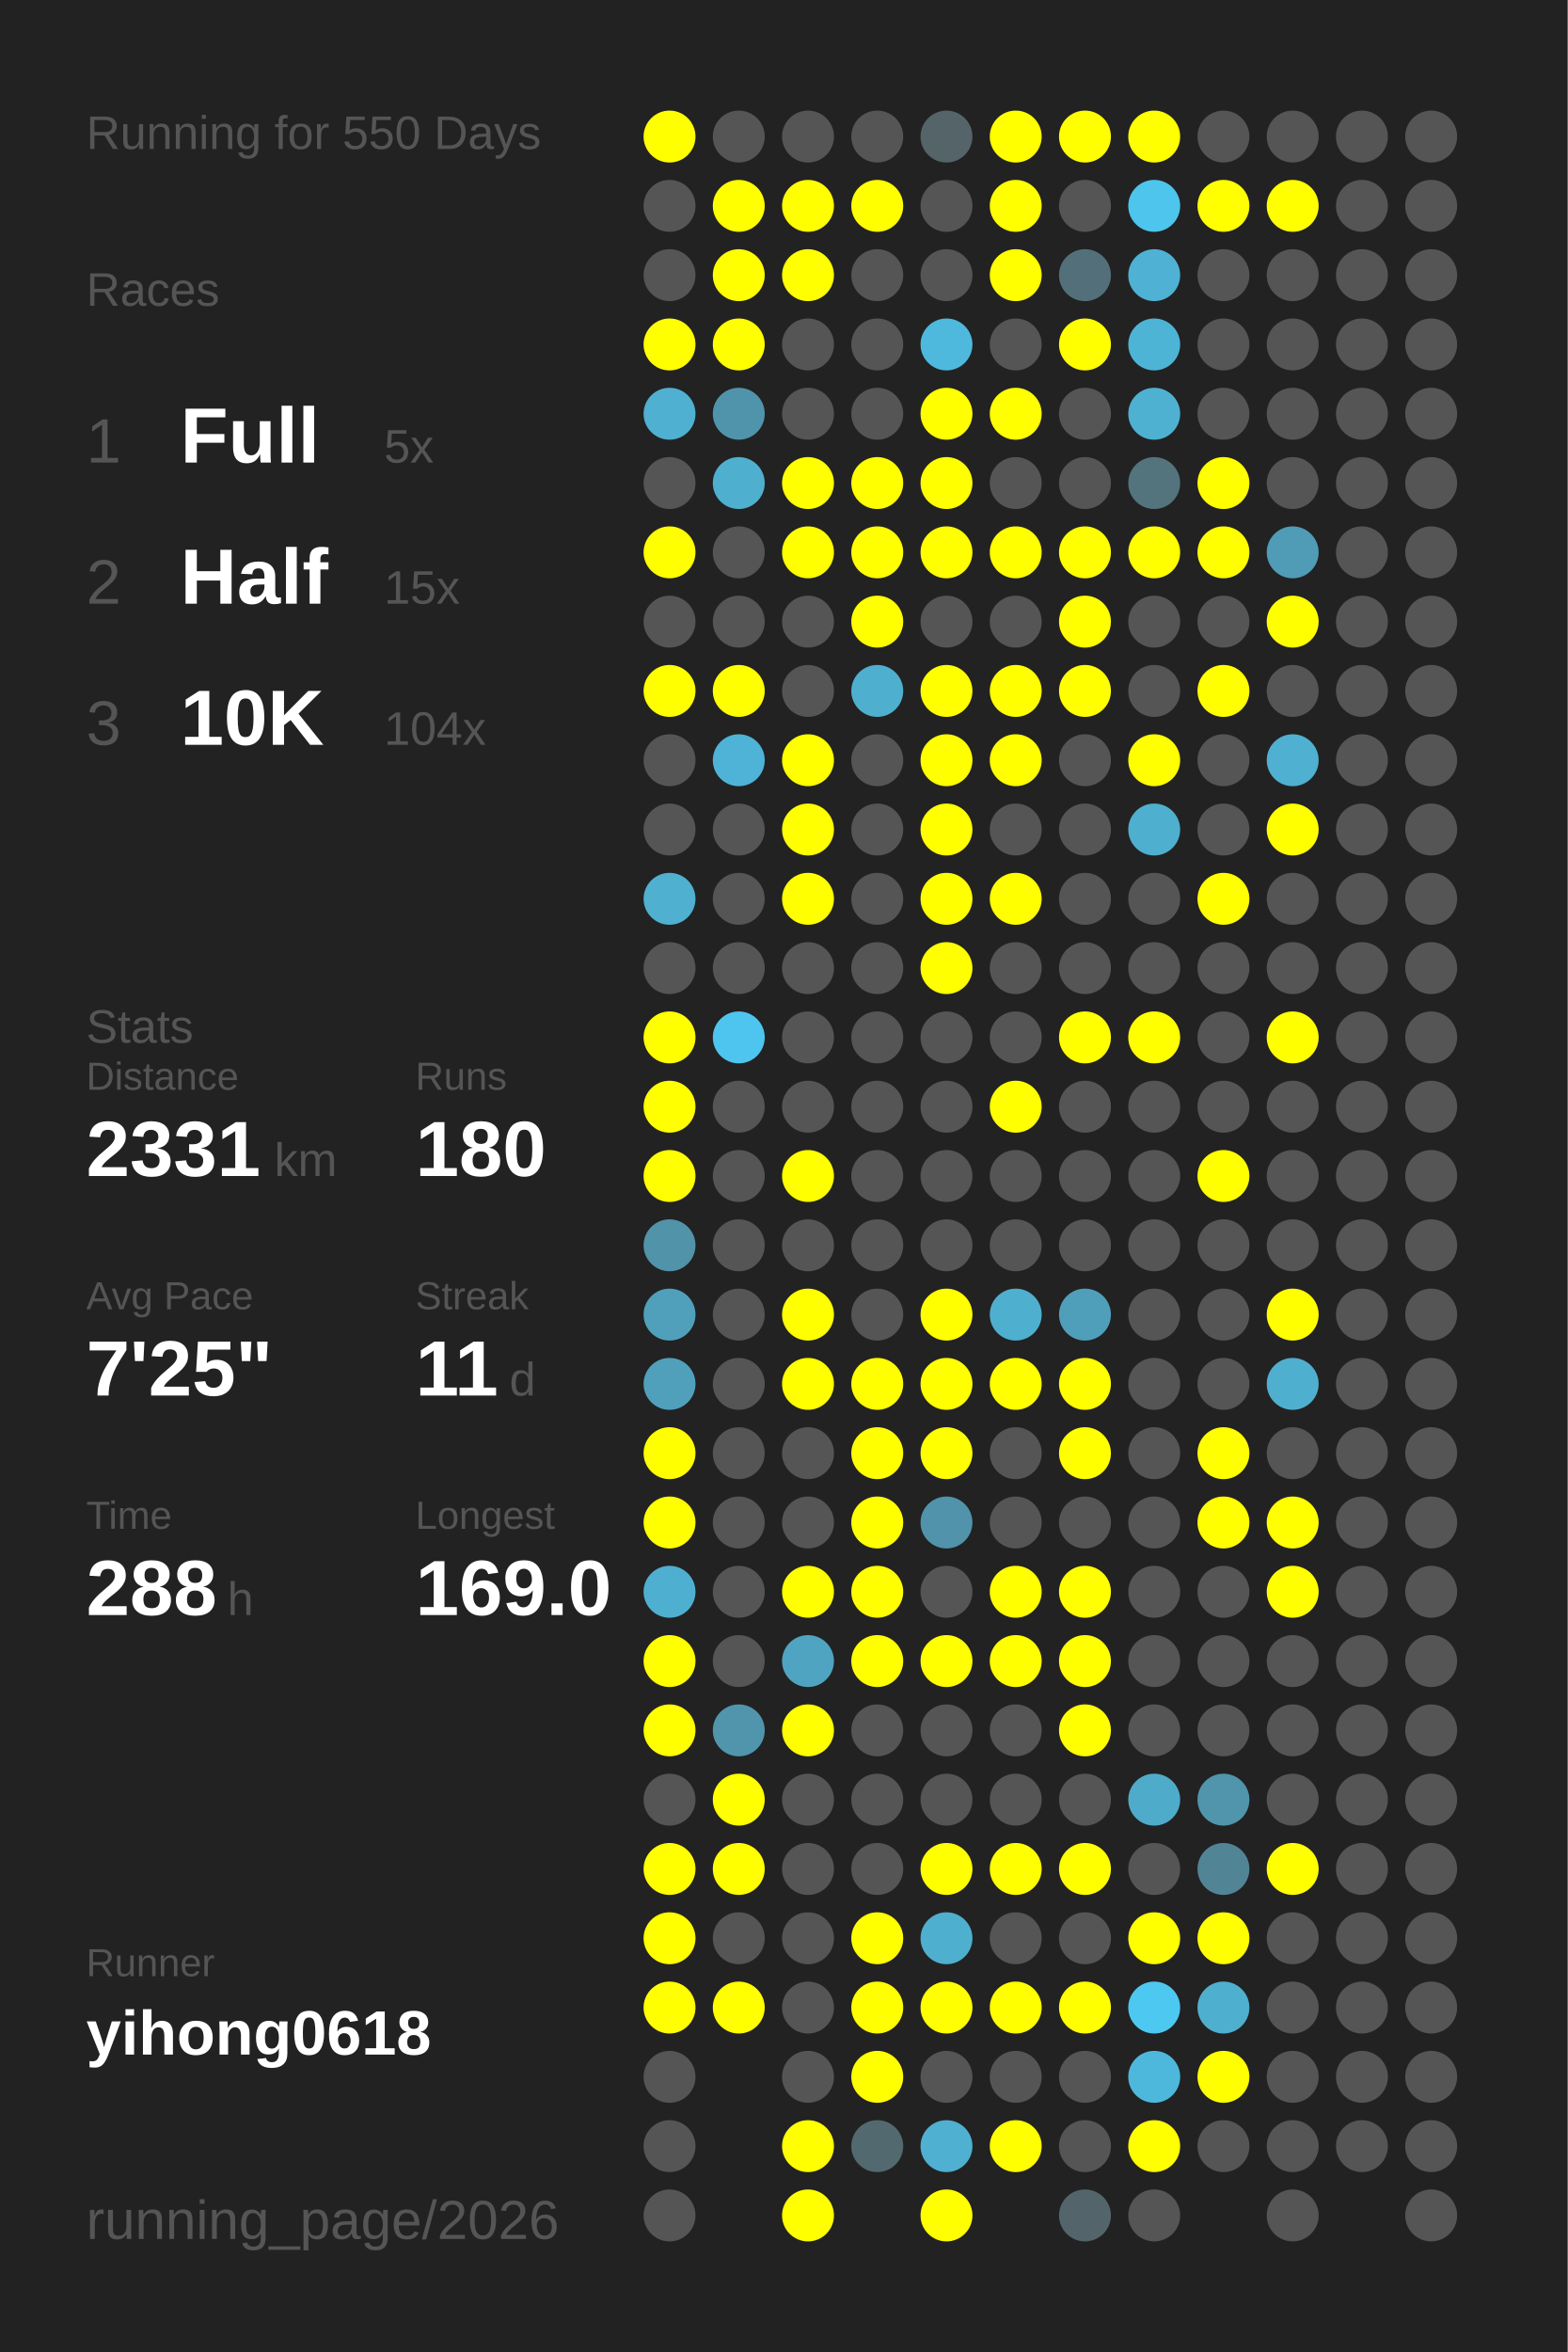
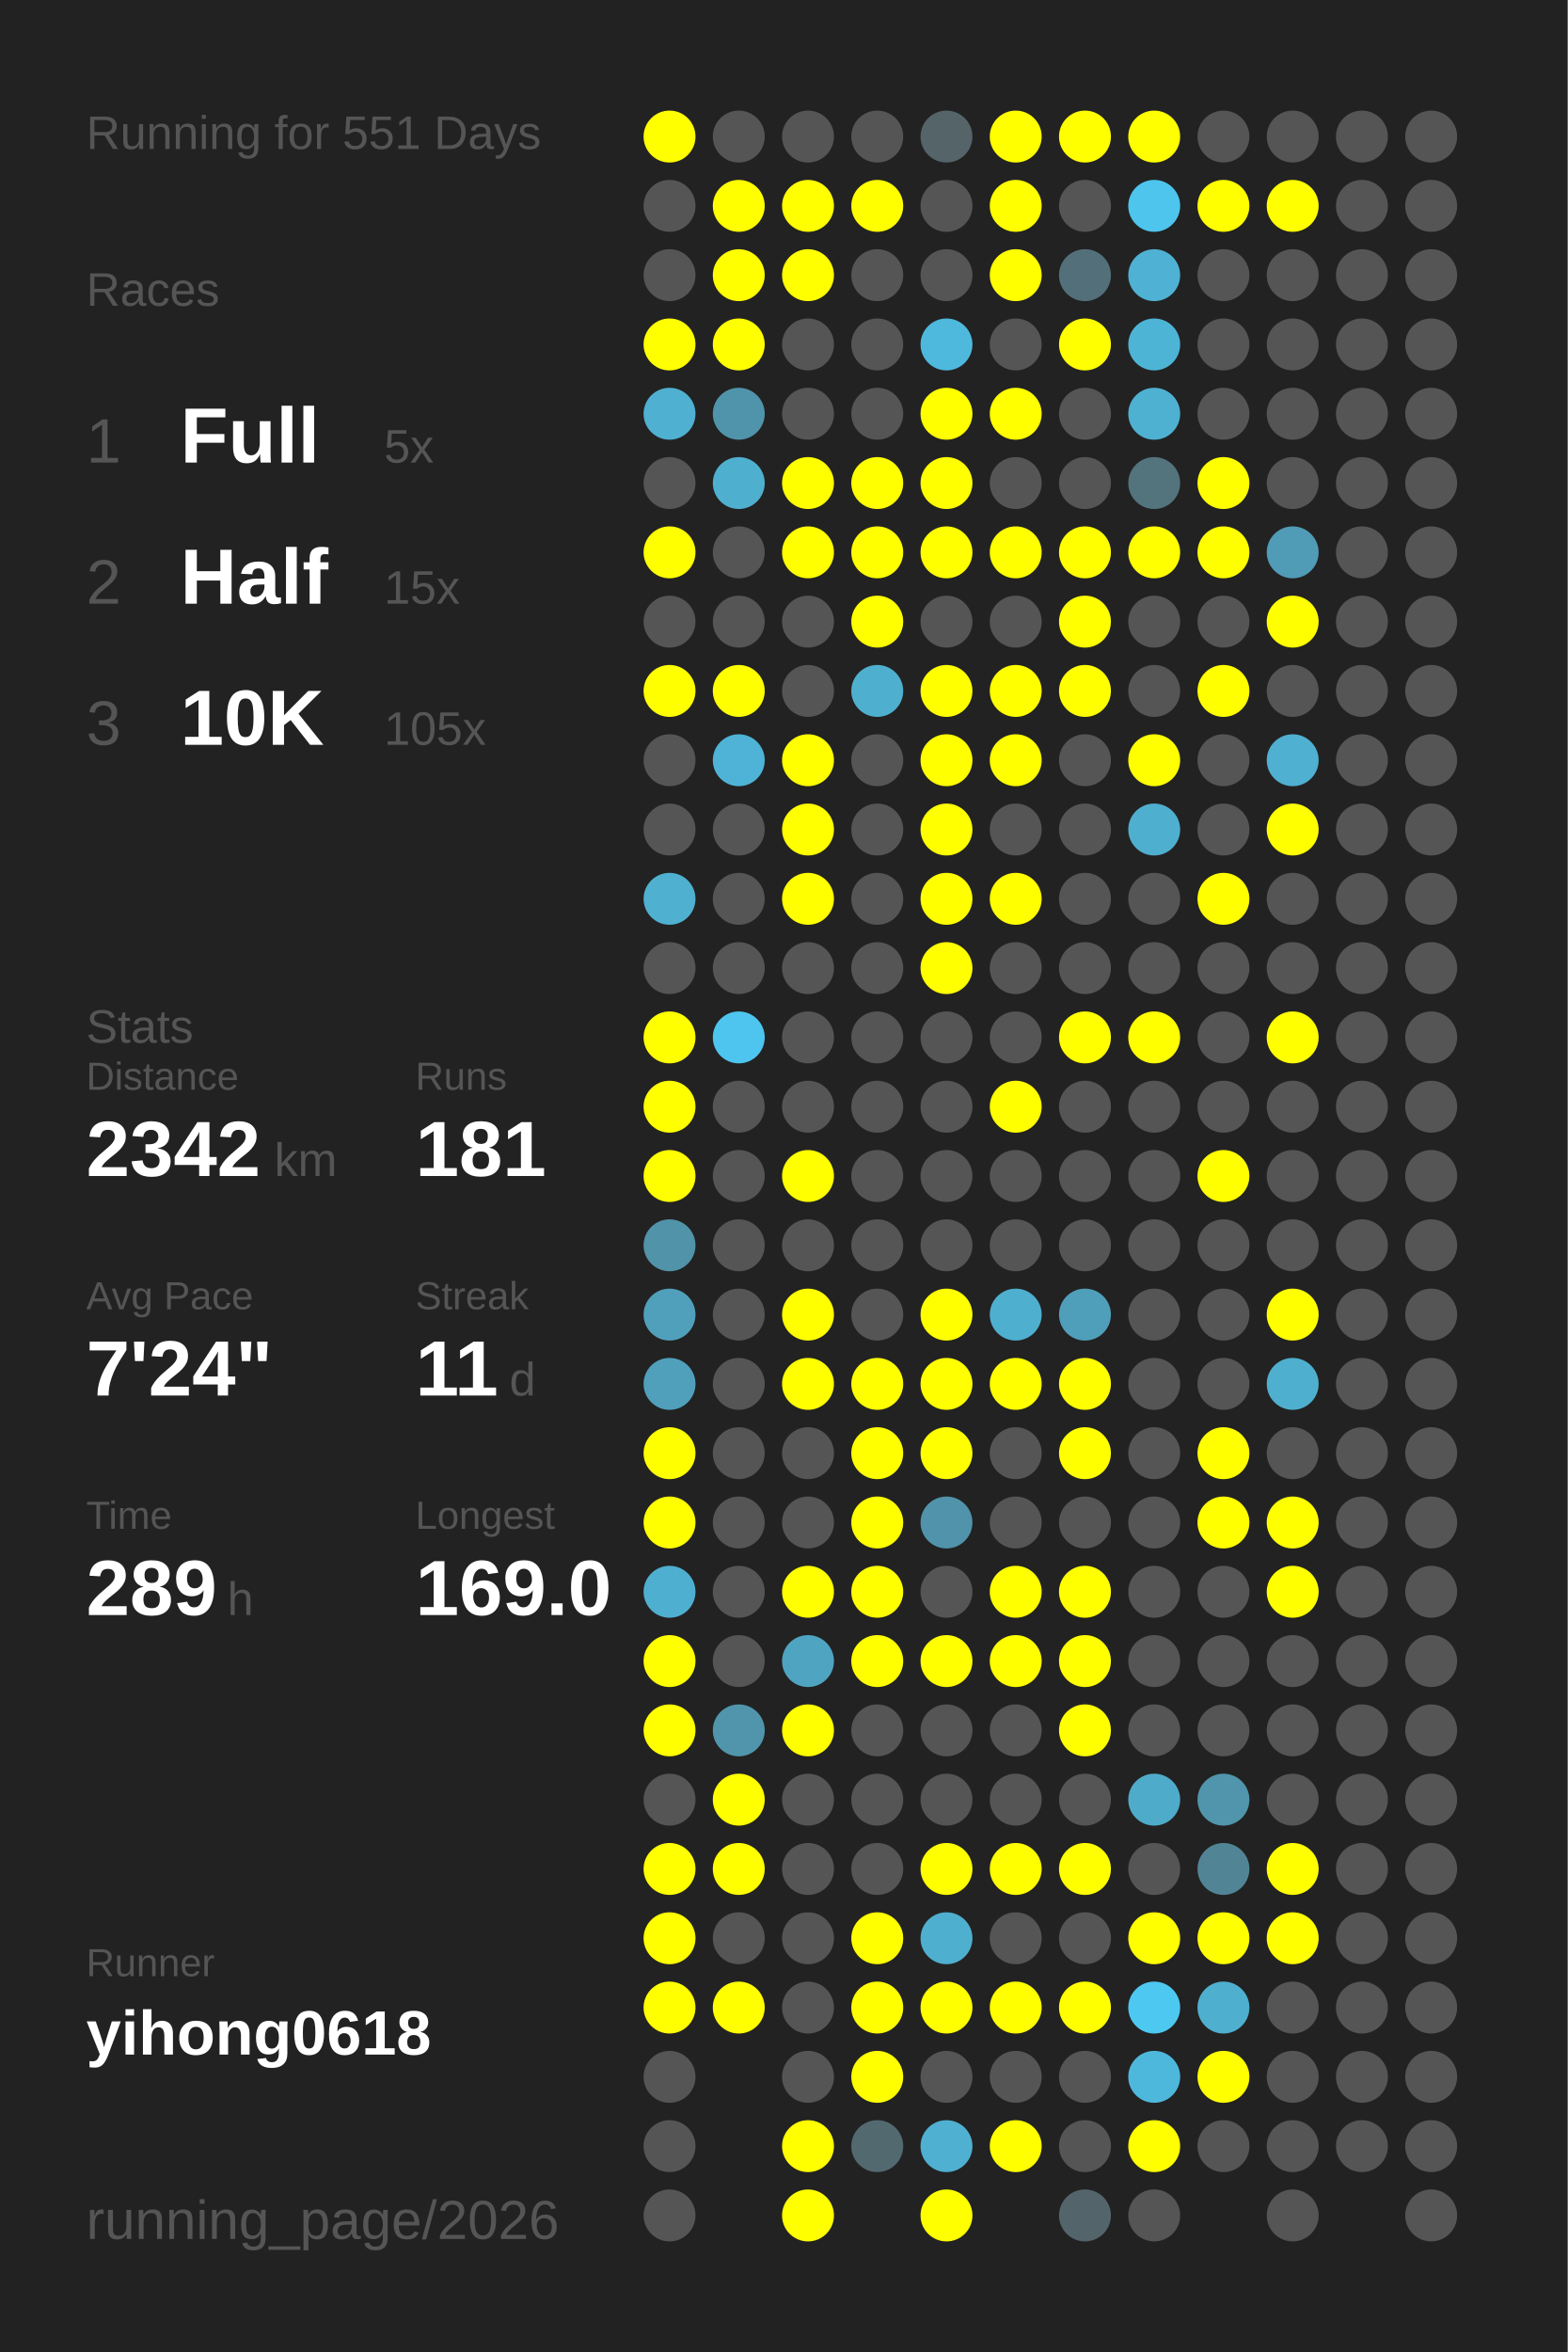
<svg xmlns="http://www.w3.org/2000/svg" baseProfile="full" height="300mm" version="1.1" viewBox="0,0,200,300" width="200mm">
  <defs />
  <rect fill="#222222" height="300" width="200" x="0" y="0" />
-   <text fill="#555555" style="font-size:6px; font-family:Arial;" x="11" y="19">Running for 550 Days</text>
+   <text fill="#555555" style="font-size:6px; font-family:Arial;" x="11" y="19">Running for 551 Days</text>
  <text fill="#555555" style="font-size:6px; font-family:Arial;" x="11" y="39">Races</text>
  <text fill="#555555" style="font-size:8px; font-family:Arial;" x="11" y="59">1</text>
  <text fill="#FFFFFF" style="font-size:10px; font-family:Arial; font-weight:bold;" x="23" y="59">Full</text>
  <text fill="#555555" style="font-size:6px; font-family:Arial;" x="49" y="59">5x</text>
  <text fill="#555555" style="font-size:8px; font-family:Arial;" x="11" y="77">2</text>
  <text fill="#FFFFFF" style="font-size:10px; font-family:Arial; font-weight:bold;" x="23" y="77">Half</text>
  <text fill="#555555" style="font-size:6px; font-family:Arial;" x="49" y="77">15x</text>
  <text fill="#555555" style="font-size:8px; font-family:Arial;" x="11" y="95">3</text>
  <text fill="#FFFFFF" style="font-size:10px; font-family:Arial; font-weight:bold;" x="23" y="95">10K</text>
-   <text fill="#555555" style="font-size:6px; font-family:Arial;" x="49" y="95">104x</text>
+   <text fill="#555555" style="font-size:6px; font-family:Arial;" x="49" y="95">105x</text>
  <text fill="#555555" style="font-size:6px; font-family:Arial;" x="11" y="133">Stats</text>
  <text fill="#555555" style="font-size:5px; font-family:Arial;" x="11" y="139">Distance</text>
-   <text fill="#FFFFFF" style="font-size:10px; font-family:Arial; font-weight:bold;" x="11" y="150">2331</text>
+   <text fill="#FFFFFF" style="font-size:10px; font-family:Arial; font-weight:bold;" x="11" y="150">2342</text>
  <text fill="#555555" style="font-size:6px; font-family:Arial;" x="35" y="150">km</text>
  <text fill="#555555" style="font-size:5px; font-family:Arial;" x="53" y="139">Runs</text>
-   <text fill="#FFFFFF" style="font-size:10px; font-family:Arial; font-weight:bold;" x="53" y="150">180</text>
+   <text fill="#FFFFFF" style="font-size:10px; font-family:Arial; font-weight:bold;" x="53" y="150">181</text>
  <text fill="#555555" style="font-size:5px; font-family:Arial;" x="11" y="167">Avg Pace</text>
-   <text fill="#FFFFFF" style="font-size:10px; font-family:Arial; font-weight:bold;" x="11" y="178">7'25"</text>
+   <text fill="#FFFFFF" style="font-size:10px; font-family:Arial; font-weight:bold;" x="11" y="178">7'24"</text>
  <text fill="#555555" style="font-size:5px; font-family:Arial;" x="53" y="167">Streak</text>
  <text fill="#FFFFFF" style="font-size:10px; font-family:Arial; font-weight:bold;" x="53" y="178">11</text>
  <text fill="#555555" style="font-size:6px; font-family:Arial;" x="65" y="178">d</text>
  <text fill="#555555" style="font-size:5px; font-family:Arial;" x="11" y="195">Time</text>
-   <text fill="#FFFFFF" style="font-size:10px; font-family:Arial; font-weight:bold;" x="11" y="206">288</text>
+   <text fill="#FFFFFF" style="font-size:10px; font-family:Arial; font-weight:bold;" x="11" y="206">289</text>
  <text fill="#555555" style="font-size:6px; font-family:Arial;" x="29" y="206">h</text>
  <text fill="#555555" style="font-size:5px; font-family:Arial;" x="53" y="195">Longest</text>
  <text fill="#FFFFFF" style="font-size:10px; font-family:Arial; font-weight:bold;" x="53" y="206">169.0</text>
  <text fill="#555555" style="font-size:5px; font-family:Arial;" x="11" y="252.065">Runner</text>
  <text fill="#FFFFFF" style="font-size:8px; font-family:Arial; font-weight:bold;" x="11" y="262.065">yihong0618</text>
  <text fill="#555555" style="font-size:7px; font-family:Arial;" x="11" y="285.581">running_page/2026</text>
  <circle cx="85.417" cy="17.419" fill="#FFFF00" r="3.312" />
  <circle cx="85.417" cy="26.258" fill="#555555" r="3.312" />
  <circle cx="85.417" cy="35.097" fill="#555555" r="3.312" />
  <circle cx="85.417" cy="43.935" fill="#FFFF00" r="3.312" />
  <circle cx="85.417" cy="52.774" fill="#4fb0d1" r="3.312" />
  <circle cx="85.417" cy="61.613" fill="#555555" r="3.312" />
  <circle cx="85.417" cy="70.452" fill="#FFFF00" r="3.312" />
  <circle cx="85.417" cy="79.29" fill="#555555" r="3.312" />
  <circle cx="85.417" cy="88.129" fill="#FFFF00" r="3.312" />
  <circle cx="85.417" cy="96.968" fill="#555555" r="3.312" />
  <circle cx="85.417" cy="105.806" fill="#555555" r="3.312" />
  <circle cx="85.417" cy="114.645" fill="#4fb0d0" r="3.312" />
  <circle cx="85.417" cy="123.484" fill="#555555" r="3.312" />
  <circle cx="85.417" cy="132.323" fill="#FFFF00" r="3.312" />
  <circle cx="85.417" cy="141.161" fill="#FFFF00" r="3.312" />
  <circle cx="85.417" cy="150" fill="#FFFF00" r="3.312" />
  <circle cx="85.417" cy="158.839" fill="#5193a9" r="3.312" />
  <circle cx="85.417" cy="167.677" fill="#50a0bb" r="3.312" />
  <circle cx="85.417" cy="176.516" fill="#50a0bc" r="3.312" />
  <circle cx="85.417" cy="185.355" fill="#FFFF00" r="3.312" />
  <circle cx="85.417" cy="194.194" fill="#FFFF00" r="3.312" />
  <circle cx="85.417" cy="203.032" fill="#4fafd0" r="3.312" />
  <circle cx="85.417" cy="211.871" fill="#FFFF00" r="3.312" />
  <circle cx="85.417" cy="220.71" fill="#FFFF00" r="3.312" />
  <circle cx="85.417" cy="229.548" fill="#555555" r="3.312" />
  <circle cx="85.417" cy="238.387" fill="#FFFF00" r="3.312" />
  <circle cx="85.417" cy="247.226" fill="#FFFF00" r="3.312" />
  <circle cx="85.417" cy="256.065" fill="#FFFF00" r="3.312" />
  <circle cx="85.417" cy="264.903" fill="#555555" r="3.312" />
  <circle cx="85.417" cy="273.742" fill="#555555" r="3.312" />
  <circle cx="85.417" cy="282.581" fill="#555555" r="3.312" />
  <circle cx="94.25" cy="17.419" fill="#555555" r="3.312" />
  <circle cx="94.25" cy="26.258" fill="#FFFF00" r="3.312" />
  <circle cx="94.25" cy="35.097" fill="#FFFF00" r="3.312" />
  <circle cx="94.25" cy="43.935" fill="#FFFF00" r="3.312" />
  <circle cx="94.25" cy="52.774" fill="#5094ab" r="3.312" />
  <circle cx="94.25" cy="61.613" fill="#4fafcf" r="3.312" />
  <circle cx="94.25" cy="70.452" fill="#555555" r="3.312" />
  <circle cx="94.25" cy="79.29" fill="#555555" r="3.312" />
  <circle cx="94.25" cy="88.129" fill="#FFFF00" r="3.312" />
  <circle cx="94.25" cy="96.968" fill="#4eb3d6" r="3.312" />
  <circle cx="94.25" cy="105.806" fill="#555555" r="3.312" />
  <circle cx="94.25" cy="114.645" fill="#555555" r="3.312" />
  <circle cx="94.25" cy="123.484" fill="#555555" r="3.312" />
  <circle cx="94.25" cy="132.323" fill="#4dc5ee" r="3.312" />
  <circle cx="94.25" cy="141.161" fill="#555555" r="3.312" />
  <circle cx="94.25" cy="150" fill="#555555" r="3.312" />
  <circle cx="94.25" cy="158.839" fill="#555555" r="3.312" />
  <circle cx="94.25" cy="167.677" fill="#555555" r="3.312" />
  <circle cx="94.25" cy="176.516" fill="#555555" r="3.312" />
  <circle cx="94.25" cy="185.355" fill="#555555" r="3.312" />
  <circle cx="94.25" cy="194.194" fill="#555555" r="3.312" />
  <circle cx="94.25" cy="203.032" fill="#555555" r="3.312" />
  <circle cx="94.25" cy="211.871" fill="#555555" r="3.312" />
  <circle cx="94.25" cy="220.71" fill="#5095ac" r="3.312" />
  <circle cx="94.25" cy="229.548" fill="#FFFF00" r="3.312" />
  <circle cx="94.25" cy="238.387" fill="#FFFF00" r="3.312" />
  <circle cx="94.25" cy="247.226" fill="#555555" r="3.312" />
  <circle cx="94.25" cy="256.065" fill="#FFFF00" r="3.312" />
  <circle cx="103.083" cy="17.419" fill="#555555" r="3.312" />
  <circle cx="103.083" cy="26.258" fill="#FFFF00" r="3.312" />
  <circle cx="103.083" cy="35.097" fill="#FFFF00" r="3.312" />
  <circle cx="103.083" cy="43.935" fill="#555555" r="3.312" />
  <circle cx="103.083" cy="52.774" fill="#555555" r="3.312" />
  <circle cx="103.083" cy="61.613" fill="#FFFF00" r="3.312" />
  <circle cx="103.083" cy="70.452" fill="#FFFF00" r="3.312" />
  <circle cx="103.083" cy="79.29" fill="#555555" r="3.312" />
  <circle cx="103.083" cy="88.129" fill="#555555" r="3.312" />
  <circle cx="103.083" cy="96.968" fill="#FFFF00" r="3.312" />
  <circle cx="103.083" cy="105.806" fill="#FFFF00" r="3.312" />
  <circle cx="103.083" cy="114.645" fill="#FFFF00" r="3.312" />
  <circle cx="103.083" cy="123.484" fill="#555555" r="3.312" />
  <circle cx="103.083" cy="132.323" fill="#555555" r="3.312" />
  <circle cx="103.083" cy="141.161" fill="#555555" r="3.312" />
  <circle cx="103.083" cy="150" fill="#FFFF00" r="3.312" />
  <circle cx="103.083" cy="158.839" fill="#555555" r="3.312" />
  <circle cx="103.083" cy="167.677" fill="#FFFF00" r="3.312" />
  <circle cx="103.083" cy="176.516" fill="#FFFF00" r="3.312" />
  <circle cx="103.083" cy="185.355" fill="#555555" r="3.312" />
  <circle cx="103.083" cy="194.194" fill="#555555" r="3.312" />
  <circle cx="103.083" cy="203.032" fill="#FFFF00" r="3.312" />
  <circle cx="103.083" cy="211.871" fill="#4fa4c1" r="3.312" />
  <circle cx="103.083" cy="220.71" fill="#FFFF00" r="3.312" />
  <circle cx="103.083" cy="229.548" fill="#555555" r="3.312" />
  <circle cx="103.083" cy="238.387" fill="#555555" r="3.312" />
  <circle cx="103.083" cy="247.226" fill="#555555" r="3.312" />
  <circle cx="103.083" cy="256.065" fill="#555555" r="3.312" />
  <circle cx="103.083" cy="264.903" fill="#555555" r="3.312" />
  <circle cx="103.083" cy="273.742" fill="#FFFF00" r="3.312" />
  <circle cx="103.083" cy="282.581" fill="#FFFF00" r="3.312" />
  <circle cx="111.917" cy="17.419" fill="#555555" r="3.312" />
  <circle cx="111.917" cy="26.258" fill="#FFFF00" r="3.312" />
  <circle cx="111.917" cy="35.097" fill="#555555" r="3.312" />
  <circle cx="111.917" cy="43.935" fill="#555555" r="3.312" />
  <circle cx="111.917" cy="52.774" fill="#555555" r="3.312" />
  <circle cx="111.917" cy="61.613" fill="#FFFF00" r="3.312" />
  <circle cx="111.917" cy="70.452" fill="#FFFF00" r="3.312" />
  <circle cx="111.917" cy="79.29" fill="#FFFF00" r="3.312" />
  <circle cx="111.917" cy="88.129" fill="#4fafcf" r="3.312" />
  <circle cx="111.917" cy="96.968" fill="#555555" r="3.312" />
  <circle cx="111.917" cy="105.806" fill="#555555" r="3.312" />
  <circle cx="111.917" cy="114.645" fill="#555555" r="3.312" />
  <circle cx="111.917" cy="123.484" fill="#555555" r="3.312" />
  <circle cx="111.917" cy="132.323" fill="#555555" r="3.312" />
  <circle cx="111.917" cy="141.161" fill="#555555" r="3.312" />
  <circle cx="111.917" cy="150" fill="#555555" r="3.312" />
  <circle cx="111.917" cy="158.839" fill="#555555" r="3.312" />
  <circle cx="111.917" cy="167.677" fill="#555555" r="3.312" />
  <circle cx="111.917" cy="176.516" fill="#FFFF00" r="3.312" />
  <circle cx="111.917" cy="185.355" fill="#FFFF00" r="3.312" />
  <circle cx="111.917" cy="194.194" fill="#FFFF00" r="3.312" />
  <circle cx="111.917" cy="203.032" fill="#FFFF00" r="3.312" />
  <circle cx="111.917" cy="211.871" fill="#FFFF00" r="3.312" />
  <circle cx="111.917" cy="220.71" fill="#555555" r="3.312" />
  <circle cx="111.917" cy="229.548" fill="#555555" r="3.312" />
  <circle cx="111.917" cy="238.387" fill="#555555" r="3.312" />
  <circle cx="111.917" cy="247.226" fill="#FFFF00" r="3.312" />
  <circle cx="111.917" cy="256.065" fill="#FFFF00" r="3.312" />
  <circle cx="111.917" cy="264.903" fill="#FFFF00" r="3.312" />
  <circle cx="111.917" cy="273.742" fill="#536970" r="3.312" />
  <circle cx="120.75" cy="17.419" fill="#546469" r="3.312" />
  <circle cx="120.75" cy="26.258" fill="#555555" r="3.312" />
  <circle cx="120.75" cy="35.097" fill="#555555" r="3.312" />
  <circle cx="120.75" cy="43.935" fill="#4eb9dd" r="3.312" />
  <circle cx="120.75" cy="52.774" fill="#FFFF00" r="3.312" />
  <circle cx="120.75" cy="61.613" fill="#FFFF00" r="3.312" />
  <circle cx="120.75" cy="70.452" fill="#FFFF00" r="3.312" />
  <circle cx="120.75" cy="79.29" fill="#555555" r="3.312" />
  <circle cx="120.75" cy="88.129" fill="#FFFF00" r="3.312" />
  <circle cx="120.75" cy="96.968" fill="#FFFF00" r="3.312" />
  <circle cx="120.75" cy="105.806" fill="#FFFF00" r="3.312" />
  <circle cx="120.75" cy="114.645" fill="#FFFF00" r="3.312" />
  <circle cx="120.75" cy="123.484" fill="#FFFF00" r="3.312" />
  <circle cx="120.75" cy="132.323" fill="#555555" r="3.312" />
  <circle cx="120.75" cy="141.161" fill="#555555" r="3.312" />
  <circle cx="120.75" cy="150" fill="#555555" r="3.312" />
  <circle cx="120.75" cy="158.839" fill="#555555" r="3.312" />
  <circle cx="120.75" cy="167.677" fill="#FFFF00" r="3.312" />
  <circle cx="120.75" cy="176.516" fill="#FFFF00" r="3.312" />
  <circle cx="120.75" cy="185.355" fill="#FFFF00" r="3.312" />
  <circle cx="120.75" cy="194.194" fill="#5093aa" r="3.312" />
  <circle cx="120.75" cy="203.032" fill="#555555" r="3.312" />
  <circle cx="120.75" cy="211.871" fill="#FFFF00" r="3.312" />
  <circle cx="120.75" cy="220.71" fill="#555555" r="3.312" />
  <circle cx="120.75" cy="229.548" fill="#555555" r="3.312" />
  <circle cx="120.75" cy="238.387" fill="#FFFF00" r="3.312" />
  <circle cx="120.75" cy="247.226" fill="#4fafcf" r="3.312" />
  <circle cx="120.75" cy="256.065" fill="#FFFF00" r="3.312" />
  <circle cx="120.75" cy="264.903" fill="#555555" r="3.312" />
  <circle cx="120.75" cy="273.742" fill="#4fb0d1" r="3.312" />
  <circle cx="120.75" cy="282.581" fill="#FFFF00" r="3.312" />
  <circle cx="129.583" cy="17.419" fill="#FFFF00" r="3.312" />
  <circle cx="129.583" cy="26.258" fill="#FFFF00" r="3.312" />
  <circle cx="129.583" cy="35.097" fill="#FFFF00" r="3.312" />
  <circle cx="129.583" cy="43.935" fill="#555555" r="3.312" />
  <circle cx="129.583" cy="52.774" fill="#FFFF00" r="3.312" />
  <circle cx="129.583" cy="61.613" fill="#555555" r="3.312" />
  <circle cx="129.583" cy="70.452" fill="#FFFF00" r="3.312" />
  <circle cx="129.583" cy="79.29" fill="#555555" r="3.312" />
  <circle cx="129.583" cy="88.129" fill="#FFFF00" r="3.312" />
  <circle cx="129.583" cy="96.968" fill="#FFFF00" r="3.312" />
  <circle cx="129.583" cy="105.806" fill="#555555" r="3.312" />
  <circle cx="129.583" cy="114.645" fill="#FFFF00" r="3.312" />
  <circle cx="129.583" cy="123.484" fill="#555555" r="3.312" />
  <circle cx="129.583" cy="132.323" fill="#555555" r="3.312" />
  <circle cx="129.583" cy="141.161" fill="#FFFF00" r="3.312" />
  <circle cx="129.583" cy="150" fill="#555555" r="3.312" />
  <circle cx="129.583" cy="158.839" fill="#555555" r="3.312" />
  <circle cx="129.583" cy="167.677" fill="#4fafcf" r="3.312" />
  <circle cx="129.583" cy="176.516" fill="#FFFF00" r="3.312" />
  <circle cx="129.583" cy="185.355" fill="#555555" r="3.312" />
  <circle cx="129.583" cy="194.194" fill="#555555" r="3.312" />
  <circle cx="129.583" cy="203.032" fill="#FFFF00" r="3.312" />
  <circle cx="129.583" cy="211.871" fill="#FFFF00" r="3.312" />
  <circle cx="129.583" cy="220.71" fill="#555555" r="3.312" />
  <circle cx="129.583" cy="229.548" fill="#555555" r="3.312" />
  <circle cx="129.583" cy="238.387" fill="#FFFF00" r="3.312" />
  <circle cx="129.583" cy="247.226" fill="#555555" r="3.312" />
  <circle cx="129.583" cy="256.065" fill="#FFFF00" r="3.312" />
  <circle cx="129.583" cy="264.903" fill="#555555" r="3.312" />
  <circle cx="129.583" cy="273.742" fill="#FFFF00" r="3.312" />
  <circle cx="138.417" cy="17.419" fill="#FFFF00" r="3.312" />
  <circle cx="138.417" cy="26.258" fill="#555555" r="3.312" />
  <circle cx="138.417" cy="35.097" fill="#53707a" r="3.312" />
  <circle cx="138.417" cy="43.935" fill="#FFFF00" r="3.312" />
  <circle cx="138.417" cy="52.774" fill="#555555" r="3.312" />
  <circle cx="138.417" cy="61.613" fill="#555555" r="3.312" />
  <circle cx="138.417" cy="70.452" fill="#FFFF00" r="3.312" />
  <circle cx="138.417" cy="79.29" fill="#FFFF00" r="3.312" />
  <circle cx="138.417" cy="88.129" fill="#FFFF00" r="3.312" />
  <circle cx="138.417" cy="96.968" fill="#555555" r="3.312" />
  <circle cx="138.417" cy="105.806" fill="#555555" r="3.312" />
  <circle cx="138.417" cy="114.645" fill="#555555" r="3.312" />
  <circle cx="138.417" cy="123.484" fill="#555555" r="3.312" />
  <circle cx="138.417" cy="132.323" fill="#FFFF00" r="3.312" />
  <circle cx="138.417" cy="141.161" fill="#555555" r="3.312" />
  <circle cx="138.417" cy="150" fill="#555555" r="3.312" />
  <circle cx="138.417" cy="158.839" fill="#555555" r="3.312" />
  <circle cx="138.417" cy="167.677" fill="#509fba" r="3.312" />
  <circle cx="138.417" cy="176.516" fill="#FFFF00" r="3.312" />
  <circle cx="138.417" cy="185.355" fill="#FFFF00" r="3.312" />
  <circle cx="138.417" cy="194.194" fill="#555555" r="3.312" />
  <circle cx="138.417" cy="203.032" fill="#FFFF00" r="3.312" />
  <circle cx="138.417" cy="211.871" fill="#FFFF00" r="3.312" />
  <circle cx="138.417" cy="220.71" fill="#FFFF00" r="3.312" />
  <circle cx="138.417" cy="229.548" fill="#555555" r="3.312" />
  <circle cx="138.417" cy="238.387" fill="#FFFF00" r="3.312" />
  <circle cx="138.417" cy="247.226" fill="#555555" r="3.312" />
  <circle cx="138.417" cy="256.065" fill="#FFFF00" r="3.312" />
  <circle cx="138.417" cy="264.903" fill="#555555" r="3.312" />
  <circle cx="138.417" cy="273.742" fill="#555555" r="3.312" />
  <circle cx="138.417" cy="282.581" fill="#53656b" r="3.312" />
  <circle cx="147.25" cy="17.419" fill="#FFFF00" r="3.312" />
  <circle cx="147.25" cy="26.258" fill="#4dc5ed" r="3.312" />
  <circle cx="147.25" cy="35.097" fill="#4fb1d3" r="3.312" />
  <circle cx="147.25" cy="43.935" fill="#4eb4d6" r="3.312" />
  <circle cx="147.25" cy="52.774" fill="#4fb1d2" r="3.312" />
  <circle cx="147.25" cy="61.613" fill="#53737d" r="3.312" />
  <circle cx="147.25" cy="70.452" fill="#FFFF00" r="3.312" />
  <circle cx="147.25" cy="79.29" fill="#555555" r="3.312" />
  <circle cx="147.25" cy="88.129" fill="#555555" r="3.312" />
  <circle cx="147.25" cy="96.968" fill="#FFFF00" r="3.312" />
  <circle cx="147.25" cy="105.806" fill="#4fafcf" r="3.312" />
  <circle cx="147.25" cy="114.645" fill="#555555" r="3.312" />
  <circle cx="147.25" cy="123.484" fill="#555555" r="3.312" />
  <circle cx="147.25" cy="132.323" fill="#FFFF00" r="3.312" />
  <circle cx="147.25" cy="141.161" fill="#555555" r="3.312" />
  <circle cx="147.25" cy="150" fill="#555555" r="3.312" />
  <circle cx="147.25" cy="158.839" fill="#555555" r="3.312" />
  <circle cx="147.25" cy="167.677" fill="#555555" r="3.312" />
  <circle cx="147.25" cy="176.516" fill="#555555" r="3.312" />
  <circle cx="147.25" cy="185.355" fill="#555555" r="3.312" />
  <circle cx="147.25" cy="194.194" fill="#555555" r="3.312" />
  <circle cx="147.25" cy="203.032" fill="#555555" r="3.312" />
  <circle cx="147.25" cy="211.871" fill="#555555" r="3.312" />
  <circle cx="147.25" cy="220.71" fill="#555555" r="3.312" />
  <circle cx="147.25" cy="229.548" fill="#4fabca" r="3.312" />
  <circle cx="147.25" cy="238.387" fill="#555555" r="3.312" />
  <circle cx="147.25" cy="247.226" fill="#FFFF00" r="3.312" />
  <circle cx="147.25" cy="256.065" fill="#4dc8f1" r="3.312" />
  <circle cx="147.25" cy="264.903" fill="#4eb8dc" r="3.312" />
  <circle cx="147.25" cy="273.742" fill="#FFFF00" r="3.312" />
  <circle cx="147.25" cy="282.581" fill="#555555" r="3.312" />
  <circle cx="156.083" cy="17.419" fill="#555555" r="3.312" />
  <circle cx="156.083" cy="26.258" fill="#FFFF00" r="3.312" />
  <circle cx="156.083" cy="35.097" fill="#555555" r="3.312" />
  <circle cx="156.083" cy="43.935" fill="#555555" r="3.312" />
  <circle cx="156.083" cy="52.774" fill="#555555" r="3.312" />
  <circle cx="156.083" cy="61.613" fill="#FFFF00" r="3.312" />
  <circle cx="156.083" cy="70.452" fill="#FFFF00" r="3.312" />
  <circle cx="156.083" cy="79.29" fill="#555555" r="3.312" />
  <circle cx="156.083" cy="88.129" fill="#FFFF00" r="3.312" />
  <circle cx="156.083" cy="96.968" fill="#555555" r="3.312" />
  <circle cx="156.083" cy="105.806" fill="#555555" r="3.312" />
  <circle cx="156.083" cy="114.645" fill="#FFFF00" r="3.312" />
  <circle cx="156.083" cy="123.484" fill="#555555" r="3.312" />
  <circle cx="156.083" cy="132.323" fill="#555555" r="3.312" />
  <circle cx="156.083" cy="141.161" fill="#555555" r="3.312" />
  <circle cx="156.083" cy="150" fill="#FFFF00" r="3.312" />
  <circle cx="156.083" cy="158.839" fill="#555555" r="3.312" />
  <circle cx="156.083" cy="167.677" fill="#555555" r="3.312" />
  <circle cx="156.083" cy="176.516" fill="#555555" r="3.312" />
  <circle cx="156.083" cy="185.355" fill="#FFFF00" r="3.312" />
  <circle cx="156.083" cy="194.194" fill="#FFFF00" r="3.312" />
  <circle cx="156.083" cy="203.032" fill="#555555" r="3.312" />
  <circle cx="156.083" cy="211.871" fill="#555555" r="3.312" />
  <circle cx="156.083" cy="220.71" fill="#555555" r="3.312" />
  <circle cx="156.083" cy="229.548" fill="#5095ac" r="3.312" />
  <circle cx="156.083" cy="238.387" fill="#518495" r="3.312" />
  <circle cx="156.083" cy="247.226" fill="#FFFF00" r="3.312" />
  <circle cx="156.083" cy="256.065" fill="#4fafcf" r="3.312" />
  <circle cx="156.083" cy="264.903" fill="#FFFF00" r="3.312" />
  <circle cx="156.083" cy="273.742" fill="#555555" r="3.312" />
  <circle cx="164.917" cy="17.419" fill="#555555" r="3.312" />
  <circle cx="164.917" cy="26.258" fill="#FFFF00" r="3.312" />
  <circle cx="164.917" cy="35.097" fill="#555555" r="3.312" />
  <circle cx="164.917" cy="43.935" fill="#555555" r="3.312" />
  <circle cx="164.917" cy="52.774" fill="#555555" r="3.312" />
  <circle cx="164.917" cy="61.613" fill="#555555" r="3.312" />
  <circle cx="164.917" cy="70.452" fill="#509bb5" r="3.312" />
  <circle cx="164.917" cy="79.29" fill="#FFFF00" r="3.312" />
  <circle cx="164.917" cy="88.129" fill="#555555" r="3.312" />
  <circle cx="164.917" cy="96.968" fill="#4fb0d1" r="3.312" />
  <circle cx="164.917" cy="105.806" fill="#FFFF00" r="3.312" />
  <circle cx="164.917" cy="114.645" fill="#555555" r="3.312" />
  <circle cx="164.917" cy="123.484" fill="#555555" r="3.312" />
  <circle cx="164.917" cy="132.323" fill="#FFFF00" r="3.312" />
  <circle cx="164.917" cy="141.161" fill="#555555" r="3.312" />
  <circle cx="164.917" cy="150" fill="#555555" r="3.312" />
  <circle cx="164.917" cy="158.839" fill="#555555" r="3.312" />
  <circle cx="164.917" cy="167.677" fill="#FFFF00" r="3.312" />
  <circle cx="164.917" cy="176.516" fill="#4fafcf" r="3.312" />
  <circle cx="164.917" cy="185.355" fill="#555555" r="3.312" />
  <circle cx="164.917" cy="194.194" fill="#FFFF00" r="3.312" />
  <circle cx="164.917" cy="203.032" fill="#FFFF00" r="3.312" />
  <circle cx="164.917" cy="211.871" fill="#555555" r="3.312" />
  <circle cx="164.917" cy="220.71" fill="#555555" r="3.312" />
  <circle cx="164.917" cy="229.548" fill="#555555" r="3.312" />
  <circle cx="164.917" cy="238.387" fill="#FFFF00" r="3.312" />
-   <circle cx="164.917" cy="247.226" fill="#555555" r="3.312" />
+   <circle cx="164.917" cy="247.226" fill="#FFFF00" r="3.312" />
  <circle cx="164.917" cy="256.065" fill="#555555" r="3.312" />
  <circle cx="164.917" cy="264.903" fill="#555555" r="3.312" />
  <circle cx="164.917" cy="273.742" fill="#555555" r="3.312" />
  <circle cx="164.917" cy="282.581" fill="#555555" r="3.312" />
  <circle cx="173.75" cy="17.419" fill="#555555" r="3.312" />
  <circle cx="173.75" cy="26.258" fill="#555555" r="3.312" />
  <circle cx="173.75" cy="35.097" fill="#555555" r="3.312" />
  <circle cx="173.75" cy="43.935" fill="#555555" r="3.312" />
  <circle cx="173.75" cy="52.774" fill="#555555" r="3.312" />
  <circle cx="173.75" cy="61.613" fill="#555555" r="3.312" />
  <circle cx="173.75" cy="70.452" fill="#555555" r="3.312" />
  <circle cx="173.75" cy="79.29" fill="#555555" r="3.312" />
  <circle cx="173.75" cy="88.129" fill="#555555" r="3.312" />
  <circle cx="173.75" cy="96.968" fill="#555555" r="3.312" />
  <circle cx="173.75" cy="105.806" fill="#555555" r="3.312" />
  <circle cx="173.75" cy="114.645" fill="#555555" r="3.312" />
  <circle cx="173.75" cy="123.484" fill="#555555" r="3.312" />
  <circle cx="173.75" cy="132.323" fill="#555555" r="3.312" />
  <circle cx="173.75" cy="141.161" fill="#555555" r="3.312" />
  <circle cx="173.75" cy="150" fill="#555555" r="3.312" />
  <circle cx="173.75" cy="158.839" fill="#555555" r="3.312" />
  <circle cx="173.75" cy="167.677" fill="#555555" r="3.312" />
  <circle cx="173.75" cy="176.516" fill="#555555" r="3.312" />
  <circle cx="173.75" cy="185.355" fill="#555555" r="3.312" />
  <circle cx="173.75" cy="194.194" fill="#555555" r="3.312" />
  <circle cx="173.75" cy="203.032" fill="#555555" r="3.312" />
  <circle cx="173.75" cy="211.871" fill="#555555" r="3.312" />
  <circle cx="173.75" cy="220.71" fill="#555555" r="3.312" />
  <circle cx="173.75" cy="229.548" fill="#555555" r="3.312" />
  <circle cx="173.75" cy="238.387" fill="#555555" r="3.312" />
  <circle cx="173.75" cy="247.226" fill="#555555" r="3.312" />
  <circle cx="173.75" cy="256.065" fill="#555555" r="3.312" />
  <circle cx="173.75" cy="264.903" fill="#555555" r="3.312" />
  <circle cx="173.75" cy="273.742" fill="#555555" r="3.312" />
  <circle cx="182.583" cy="17.419" fill="#555555" r="3.312" />
  <circle cx="182.583" cy="26.258" fill="#555555" r="3.312" />
  <circle cx="182.583" cy="35.097" fill="#555555" r="3.312" />
  <circle cx="182.583" cy="43.935" fill="#555555" r="3.312" />
  <circle cx="182.583" cy="52.774" fill="#555555" r="3.312" />
  <circle cx="182.583" cy="61.613" fill="#555555" r="3.312" />
  <circle cx="182.583" cy="70.452" fill="#555555" r="3.312" />
  <circle cx="182.583" cy="79.29" fill="#555555" r="3.312" />
  <circle cx="182.583" cy="88.129" fill="#555555" r="3.312" />
  <circle cx="182.583" cy="96.968" fill="#555555" r="3.312" />
  <circle cx="182.583" cy="105.806" fill="#555555" r="3.312" />
  <circle cx="182.583" cy="114.645" fill="#555555" r="3.312" />
  <circle cx="182.583" cy="123.484" fill="#555555" r="3.312" />
  <circle cx="182.583" cy="132.323" fill="#555555" r="3.312" />
  <circle cx="182.583" cy="141.161" fill="#555555" r="3.312" />
  <circle cx="182.583" cy="150" fill="#555555" r="3.312" />
  <circle cx="182.583" cy="158.839" fill="#555555" r="3.312" />
  <circle cx="182.583" cy="167.677" fill="#555555" r="3.312" />
  <circle cx="182.583" cy="176.516" fill="#555555" r="3.312" />
  <circle cx="182.583" cy="185.355" fill="#555555" r="3.312" />
  <circle cx="182.583" cy="194.194" fill="#555555" r="3.312" />
  <circle cx="182.583" cy="203.032" fill="#555555" r="3.312" />
  <circle cx="182.583" cy="211.871" fill="#555555" r="3.312" />
  <circle cx="182.583" cy="220.71" fill="#555555" r="3.312" />
  <circle cx="182.583" cy="229.548" fill="#555555" r="3.312" />
  <circle cx="182.583" cy="238.387" fill="#555555" r="3.312" />
  <circle cx="182.583" cy="247.226" fill="#555555" r="3.312" />
  <circle cx="182.583" cy="256.065" fill="#555555" r="3.312" />
  <circle cx="182.583" cy="264.903" fill="#555555" r="3.312" />
  <circle cx="182.583" cy="273.742" fill="#555555" r="3.312" />
  <circle cx="182.583" cy="282.581" fill="#555555" r="3.312" />
</svg>
